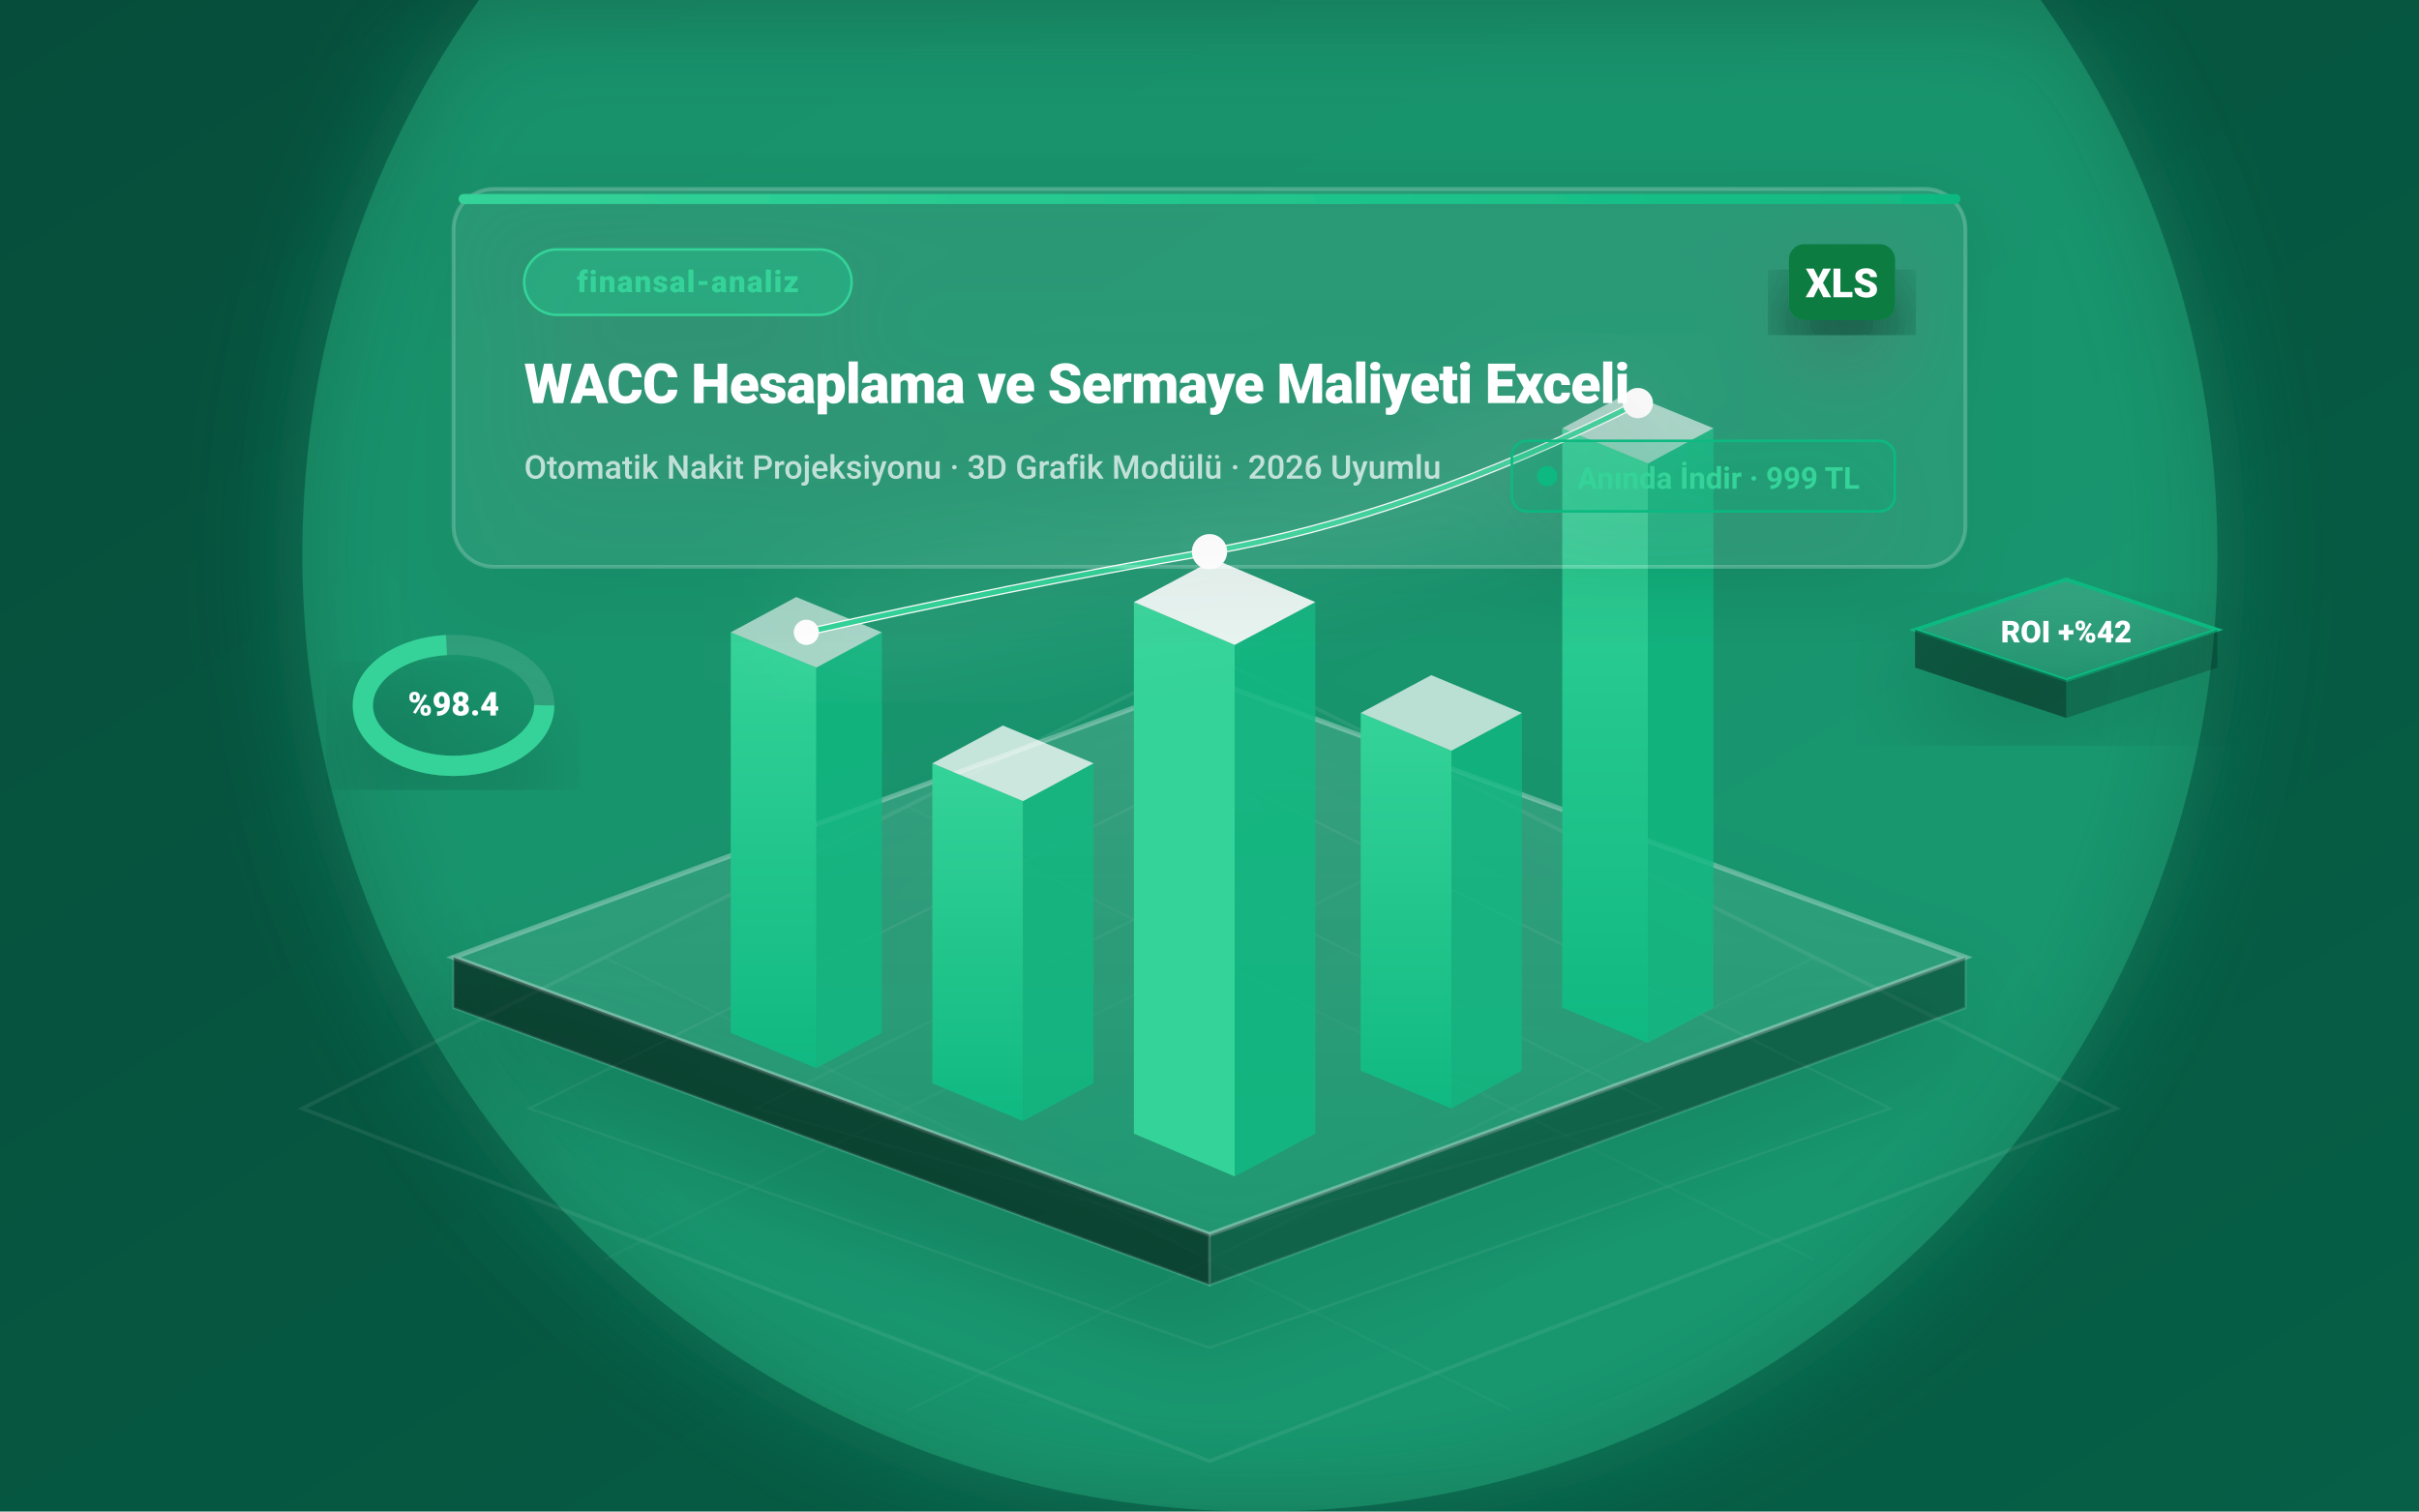
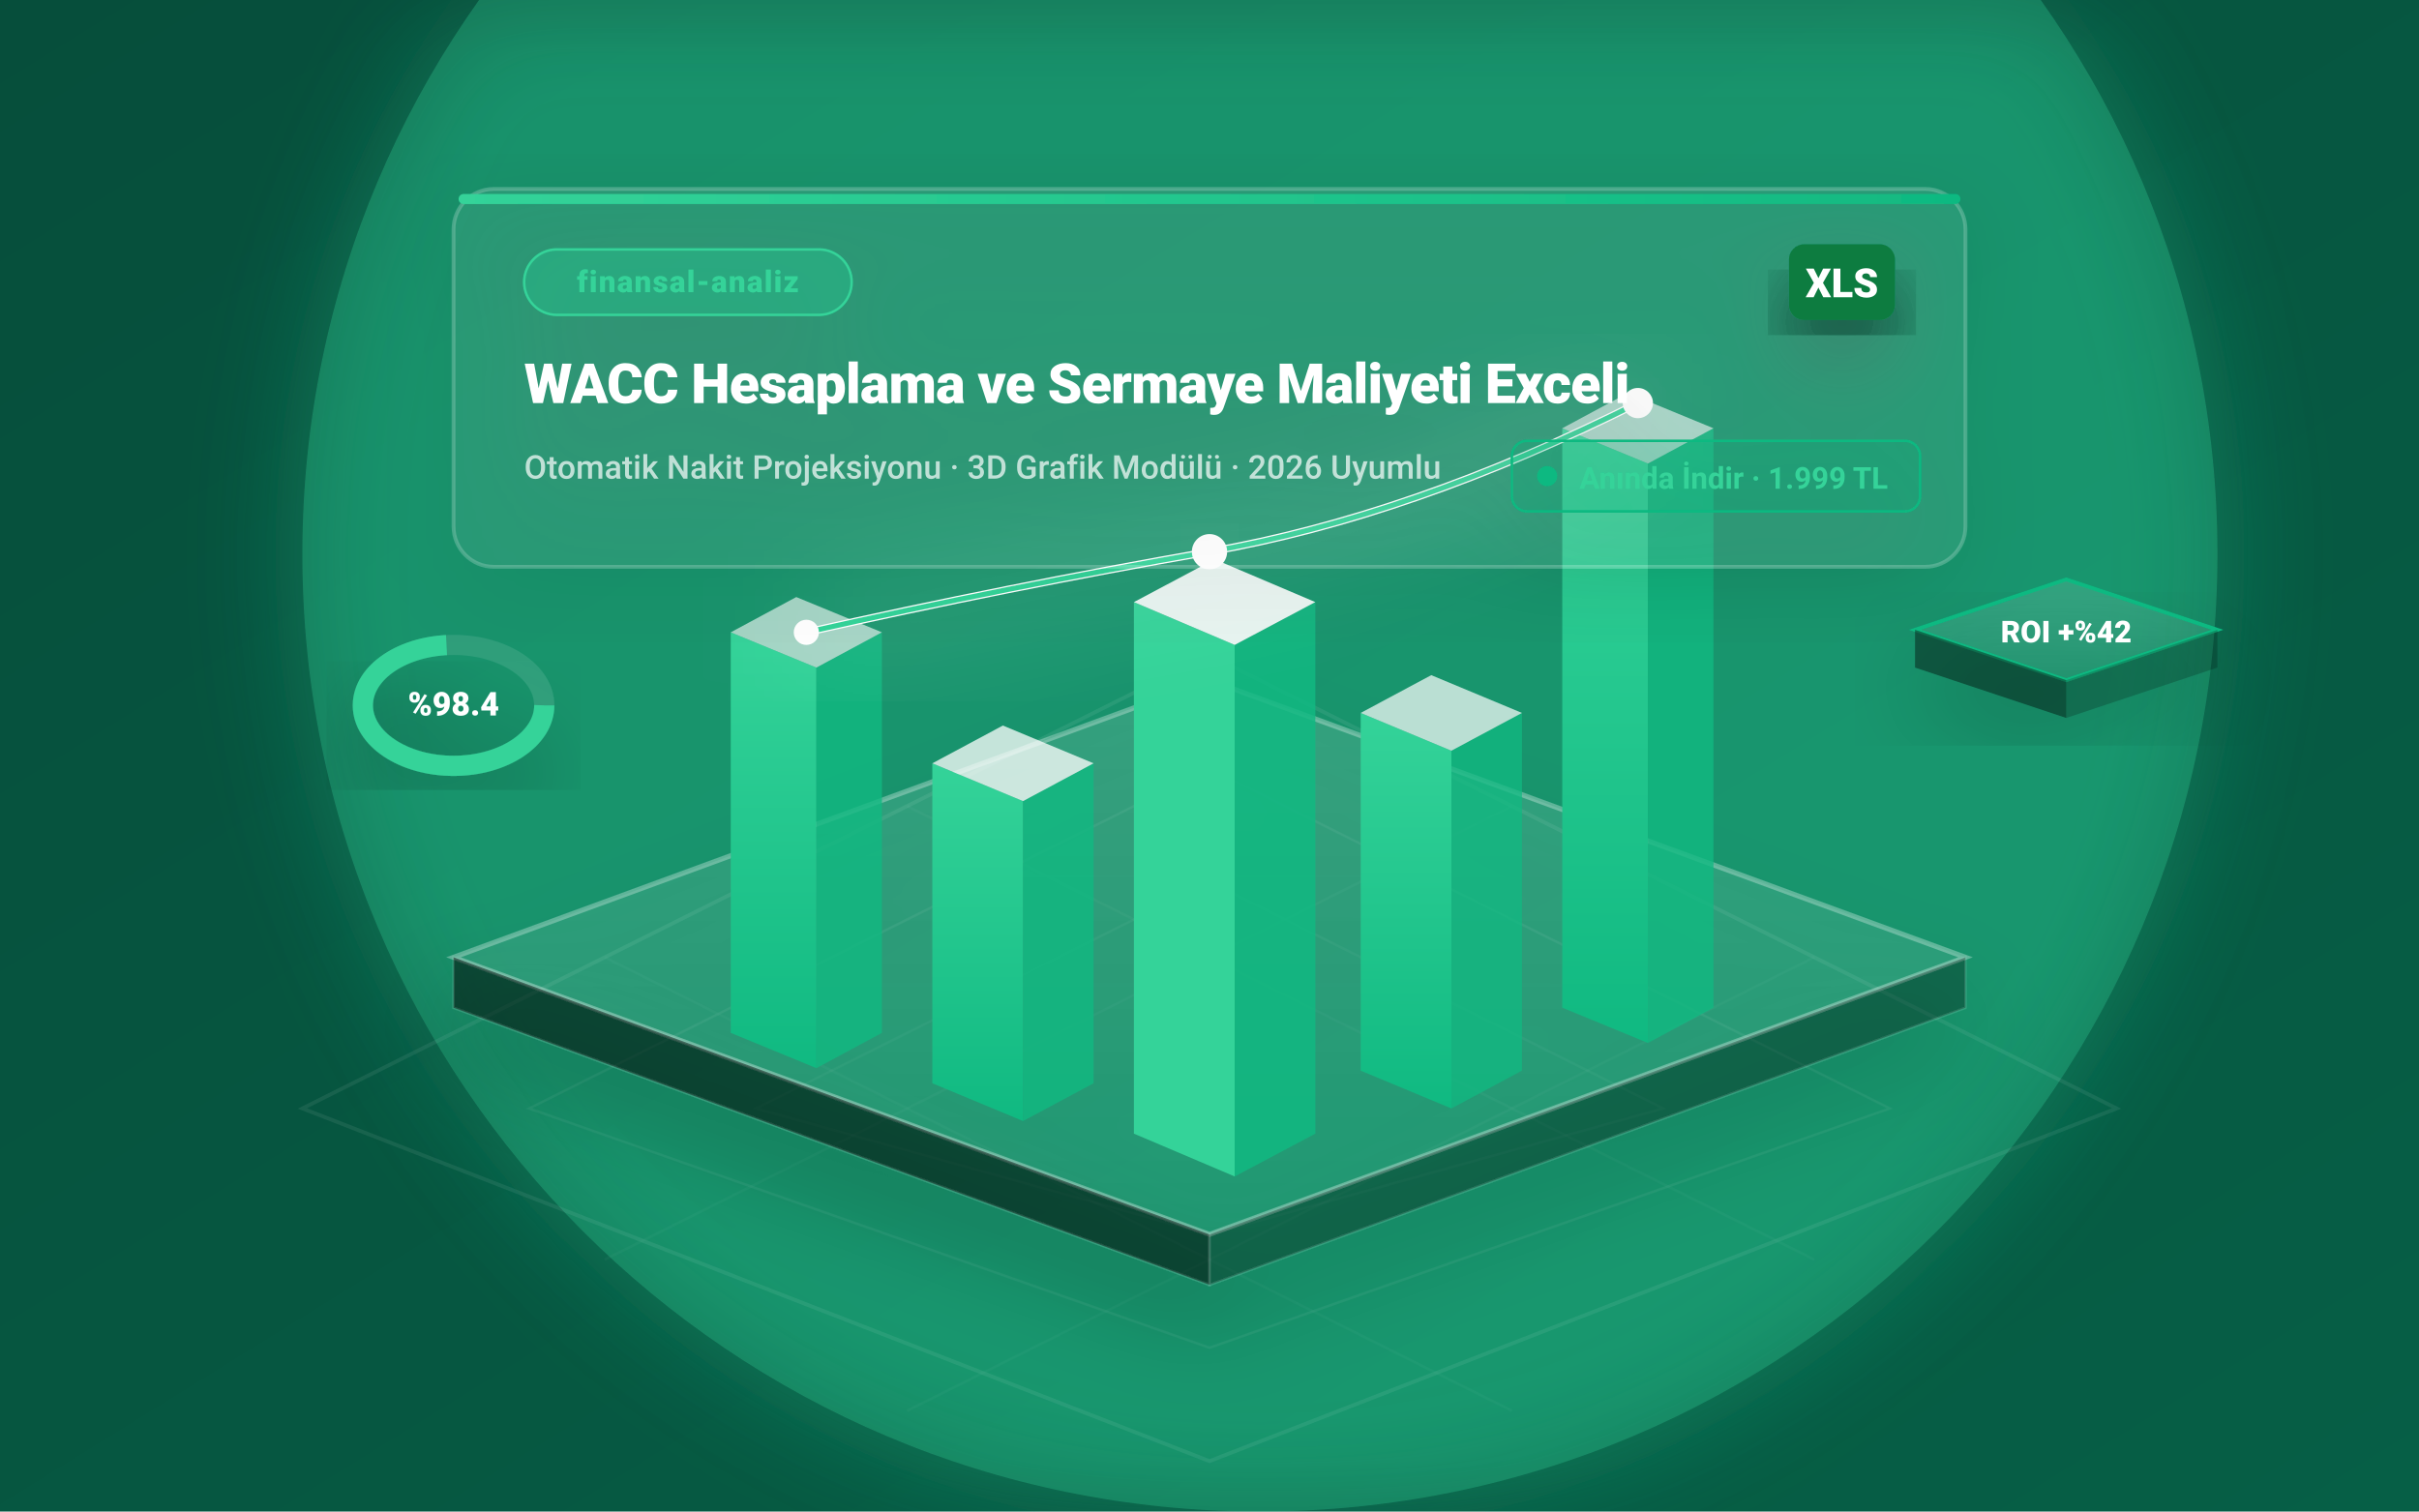
<svg xmlns="http://www.w3.org/2000/svg" viewBox="0 0 960 600" width="100%" height="100%">
  <defs>
    <linearGradient id="bgGrad_wacc-hesaplama-ve-sermaye-maliyeti" x1="0%" y1="0%" x2="100%" y2="100%">
      <stop offset="0%" stop-color="#064e3b" />
      <stop offset="100%" stop-color="#065f46" />
    </linearGradient>
    <linearGradient id="floorGrad_wacc-hesaplama-ve-sermaye-maliyeti" x1="0%" y1="0%" x2="0%" y2="100%">
      <stop offset="0%" stop-color="rgba(255,255,255,0.12)" />
      <stop offset="100%" stop-color="rgba(255,255,255,0.02)" />
    </linearGradient>
    <linearGradient id="accentGrad_wacc-hesaplama-ve-sermaye-maliyeti" x1="0%" y1="0%" x2="100%" y2="0%">
      <stop offset="0%" stop-color="#34d399" />
      <stop offset="100%" stop-color="#10b981" />
    </linearGradient>
    <linearGradient id="barFront_wacc-hesaplama-ve-sermaye-maliyeti" x1="0%" y1="0%" x2="0%" y2="100%">
      <stop offset="0%" stop-color="#34d399" />
      <stop offset="100%" stop-color="#10b981" />
    </linearGradient>
    <linearGradient id="barSide_wacc-hesaplama-ve-sermaye-maliyeti" x1="0%" y1="0%" x2="100%" y2="0%">
      <stop offset="0%" stop-color="rgba(0,0,0,0.35)" />
      <stop offset="100%" stop-color="rgba(0,0,0,0.1)" />
    </linearGradient>
    <filter id="glow_wacc-hesaplama-ve-sermaye-maliyeti" x="-30%" y="-30%" width="160%" height="160%">
      <feGaussianBlur stdDeviation="22" result="blur" />
      <feComposite in="SourceGraphic" in2="blur" operator="over" />
    </filter>
    <filter id="shadow_wacc-hesaplama-ve-sermaye-maliyeti" x="-20%" y="-20%" width="140%" height="140%">
      <feDropShadow dx="0" dy="16" stdDeviation="18" flood-color="rgba(0,0,0,0.45)" />
    </filter>
  </defs>
  <rect width="960" height="600" fill="url(#bgGrad_wacc-hesaplama-ve-sermaye-maliyeti)" />
  <circle cx="500" cy="220" r="380" fill="rgba(52,211,153,0.3)" filter="url(#glow_wacc-hesaplama-ve-sermaye-maliyeti)" />
  <g opacity="0.18">
    <path d="M 120 440 L 480 260 L 840 440 L 480 580 Z" fill="none" stroke="rgba(255,255,255,0.4)" stroke-width="1.5" />
    <path d="M 210 440 L 480 305 L 750 440 L 480 535 Z" fill="none" stroke="rgba(255,255,255,0.3)" stroke-width="1" />
    <path d="M 300 440 L 480 350 L 660 440 L 480 490 Z" fill="none" stroke="rgba(255,255,255,0.2)" stroke-width="1" />
    <line x1="240" y1="380" x2="600" y2="560" stroke="rgba(255,255,255,0.15)" stroke-width="1" />
    <line x1="360" y1="320" x2="720" y2="500" stroke="rgba(255,255,255,0.15)" stroke-width="1" />
    <line x1="720" y1="380" x2="360" y2="560" stroke="rgba(255,255,255,0.15)" stroke-width="1" />
    <line x1="600" y1="320" x2="240" y2="500" stroke="rgba(255,255,255,0.15)" stroke-width="1" />
  </g>
  <g filter="url(#shadow_wacc-hesaplama-ve-sermaye-maliyeti)">
    <polygon points="480,270 780,380 480,490 180,380" fill="url(#floorGrad_wacc-hesaplama-ve-sermaye-maliyeti)" stroke="rgba(255,255,255,0.3)" stroke-width="2" />
    <polygon points="180,380 480,490 480,510 180,400" fill="rgba(0,0,0,0.5)" stroke="rgba(255,255,255,0.1)" stroke-width="1" />
    <polygon points="480,490 780,380 780,400 480,510" fill="rgba(0,0,0,0.3)" stroke="rgba(255,255,255,0.1)" stroke-width="1" />
  </g>
  <g transform="translate(290, 251)">
    <polygon points="0,159 34,173 34,14 0,0" fill="url(#barFront_wacc-hesaplama-ve-sermaye-maliyeti)" />
    <polygon points="34,173 60,159 60,0 34,14" fill="#10b981" opacity="0.8" />
    <polygon points="0,0 26,-14 60,0 34,14" fill="#ffffff" opacity="0.6" />
  </g>
  <g transform="translate(370, 303)">
    <polygon points="0,127 36,142 36,15 0,0" fill="url(#barFront_wacc-hesaplama-ve-sermaye-maliyeti)" />
    <polygon points="36,142 64,127 64,0 36,15" fill="#10b981" opacity="0.8" />
    <polygon points="0,0 28,-15 64,0 36,15" fill="#ffffff" opacity="0.75" />
  </g>
  <g transform="translate(450, 239)">
    <polygon points="0,211 40,228 40,17 0,0" fill="#34d399" />
    <polygon points="40,228 72,211 72,0 40,17" fill="#10b981" opacity="0.85" />
    <polygon points="0,0 32,-17 72,0 40,17" fill="#ffffff" opacity="0.9" />
  </g>
  <g transform="translate(540, 283)">
    <polygon points="0,142 36,157 36,15 0,0" fill="url(#barFront_wacc-hesaplama-ve-sermaye-maliyeti)" />
    <polygon points="36,157 64,142 64,0 36,15" fill="#10b981" opacity="0.75" />
    <polygon points="0,0 28,-15 64,0 36,15" fill="#ffffff" opacity="0.7" />
  </g>
  <g transform="translate(620, 170)">
    <polygon points="0,230 34,244 34,14 0,0" fill="url(#barFront_wacc-hesaplama-ve-sermaye-maliyeti)" />
    <polygon points="34,244 60,230 60,0 34,14" fill="#10b981" opacity="0.8" />
    <polygon points="0,0 26,-14 60,0 34,14" fill="#ffffff" opacity="0.6" />
  </g>
  <path d="M 320 251 Q 400 233 480 219 T 650 160" fill="none" stroke="#ffffff" stroke-width="3" stroke-linecap="round" filter="url(#glow_wacc-hesaplama-ve-sermaye-maliyeti)" />
  <path d="M 320 251 Q 400 233 480 219 T 650 160" fill="none" stroke="#34d399" stroke-width="2" stroke-linecap="round" />
  <circle cx="320" cy="251" r="5" fill="#ffffff" filter="url(#glow_wacc-hesaplama-ve-sermaye-maliyeti)" />
  <circle cx="480" cy="219" r="7" fill="#ffffff" filter="url(#glow_wacc-hesaplama-ve-sermaye-maliyeti)" />
  <circle cx="650" cy="160" r="6" fill="#ffffff" filter="url(#glow_wacc-hesaplama-ve-sermaye-maliyeti)" />
  <g transform="translate(180, 75)" filter="url(#shadow_wacc-hesaplama-ve-sermaye-maliyeti)">
    <rect width="600" height="150" rx="16" fill="rgba(255,255,255,0.06)" stroke="rgba(255,255,255,0.2)" stroke-width="1.5" backdrop-filter="blur(14px)" />
    <rect x="2" y="2" width="596" height="4" rx="2" fill="url(#accentGrad_wacc-hesaplama-ve-sermaye-maliyeti)" />
    <rect x="28" y="24" width="130" height="26" rx="13" fill="rgba(52,211,153,0.3)" stroke="#34d399" stroke-width="1" />
    <text x="93" y="41" fill="#34d399" font-family="-apple-system,BlinkMacSystemFont,Segoe UI,Roboto,sans-serif" font-size="12" font-weight="800" text-anchor="middle" letter-spacing="0.5">finansal-analiz</text>
    <g transform="translate(530, 22)">
      <rect width="42" height="30" rx="6" fill="#107c41" filter="url(#shadow_wacc-hesaplama-ve-sermaye-maliyeti)" />
      <text x="21" y="21" fill="#ffffff" font-family="-apple-system,BlinkMacSystemFont,Segoe UI,Roboto,sans-serif" font-size="16" font-weight="900" text-anchor="middle">XLS</text>
    </g>
    <text x="28" y="85" fill="#ffffff" font-family="-apple-system,BlinkMacSystemFont,Segoe UI,Roboto,sans-serif" font-size="22" font-weight="800" letter-spacing="-0.3">
      WACC Hesaplama ve Sermaye Maliyeti Exceli
    </text>
    <text x="28" y="115" fill="rgba(255,255,255,0.7)" font-family="-apple-system,BlinkMacSystemFont,Segoe UI,Roboto,sans-serif" font-size="13" font-weight="500">
      Otomatik Nakit Projeksiyonu · 3D Grafik Modülü · 2026 Uyumlu
    </text>
    <g transform="translate(420, 100)">
-       <rect width="152" height="28" rx="6" fill="rgba(16,185,129,0.18)" stroke="#10b981" stroke-width="1" />
+       <rect width="162" height="28" rx="6" fill="rgba(16,185,129,0.18)" stroke="#10b981" stroke-width="1" />
      <circle cx="14" cy="14" r="4" fill="#10b981" />
-       <text x="82" y="19" fill="#34d399" font-family="-apple-system,BlinkMacSystemFont,Segoe UI,Roboto,sans-serif" font-size="12" font-weight="700" text-anchor="middle">Anında İndir · 999 TL</text>
+       <text x="88" y="19" fill="#34d399" font-family="-apple-system,BlinkMacSystemFont,Segoe UI,Roboto,sans-serif" font-size="12" font-weight="700" text-anchor="middle">Anında İndir · 1.999 TL</text>
    </g>
  </g>
  <g transform="translate(140, 240)" filter="url(#shadow_wacc-hesaplama-ve-sermaye-maliyeti)">
    <ellipse cx="40" cy="40" rx="36" ry="24" fill="none" stroke="rgba(255,255,255,0.1)" stroke-width="8" />
    <ellipse cx="40" cy="40" rx="36" ry="24" fill="none" stroke="#34d399" stroke-width="8" stroke-dasharray="140 60" />
    <text x="40" y="44" fill="#ffffff" font-family="-apple-system,BlinkMacSystemFont,Segoe UI,Roboto,sans-serif" font-size="13" font-weight="800" text-anchor="middle">%98.4</text>
  </g>
  <g transform="translate(760, 230)" filter="url(#shadow_wacc-hesaplama-ve-sermaye-maliyeti)">
    <polygon points="0,20 60,0 120,20 60,40" fill="url(#floorGrad_wacc-hesaplama-ve-sermaye-maliyeti)" stroke="#10b981" stroke-width="1.5" />
    <polygon points="0,20 60,40 60,55 0,35" fill="rgba(0,0,0,0.4)" />
    <polygon points="60,40 120,20 120,35 60,55" fill="rgba(0,0,0,0.2)" />
    <text x="60" y="25" fill="#ffffff" font-family="-apple-system,BlinkMacSystemFont,Segoe UI,Roboto,sans-serif" font-size="12" font-weight="800" text-anchor="middle">ROI +%42</text>
  </g>
</svg>
